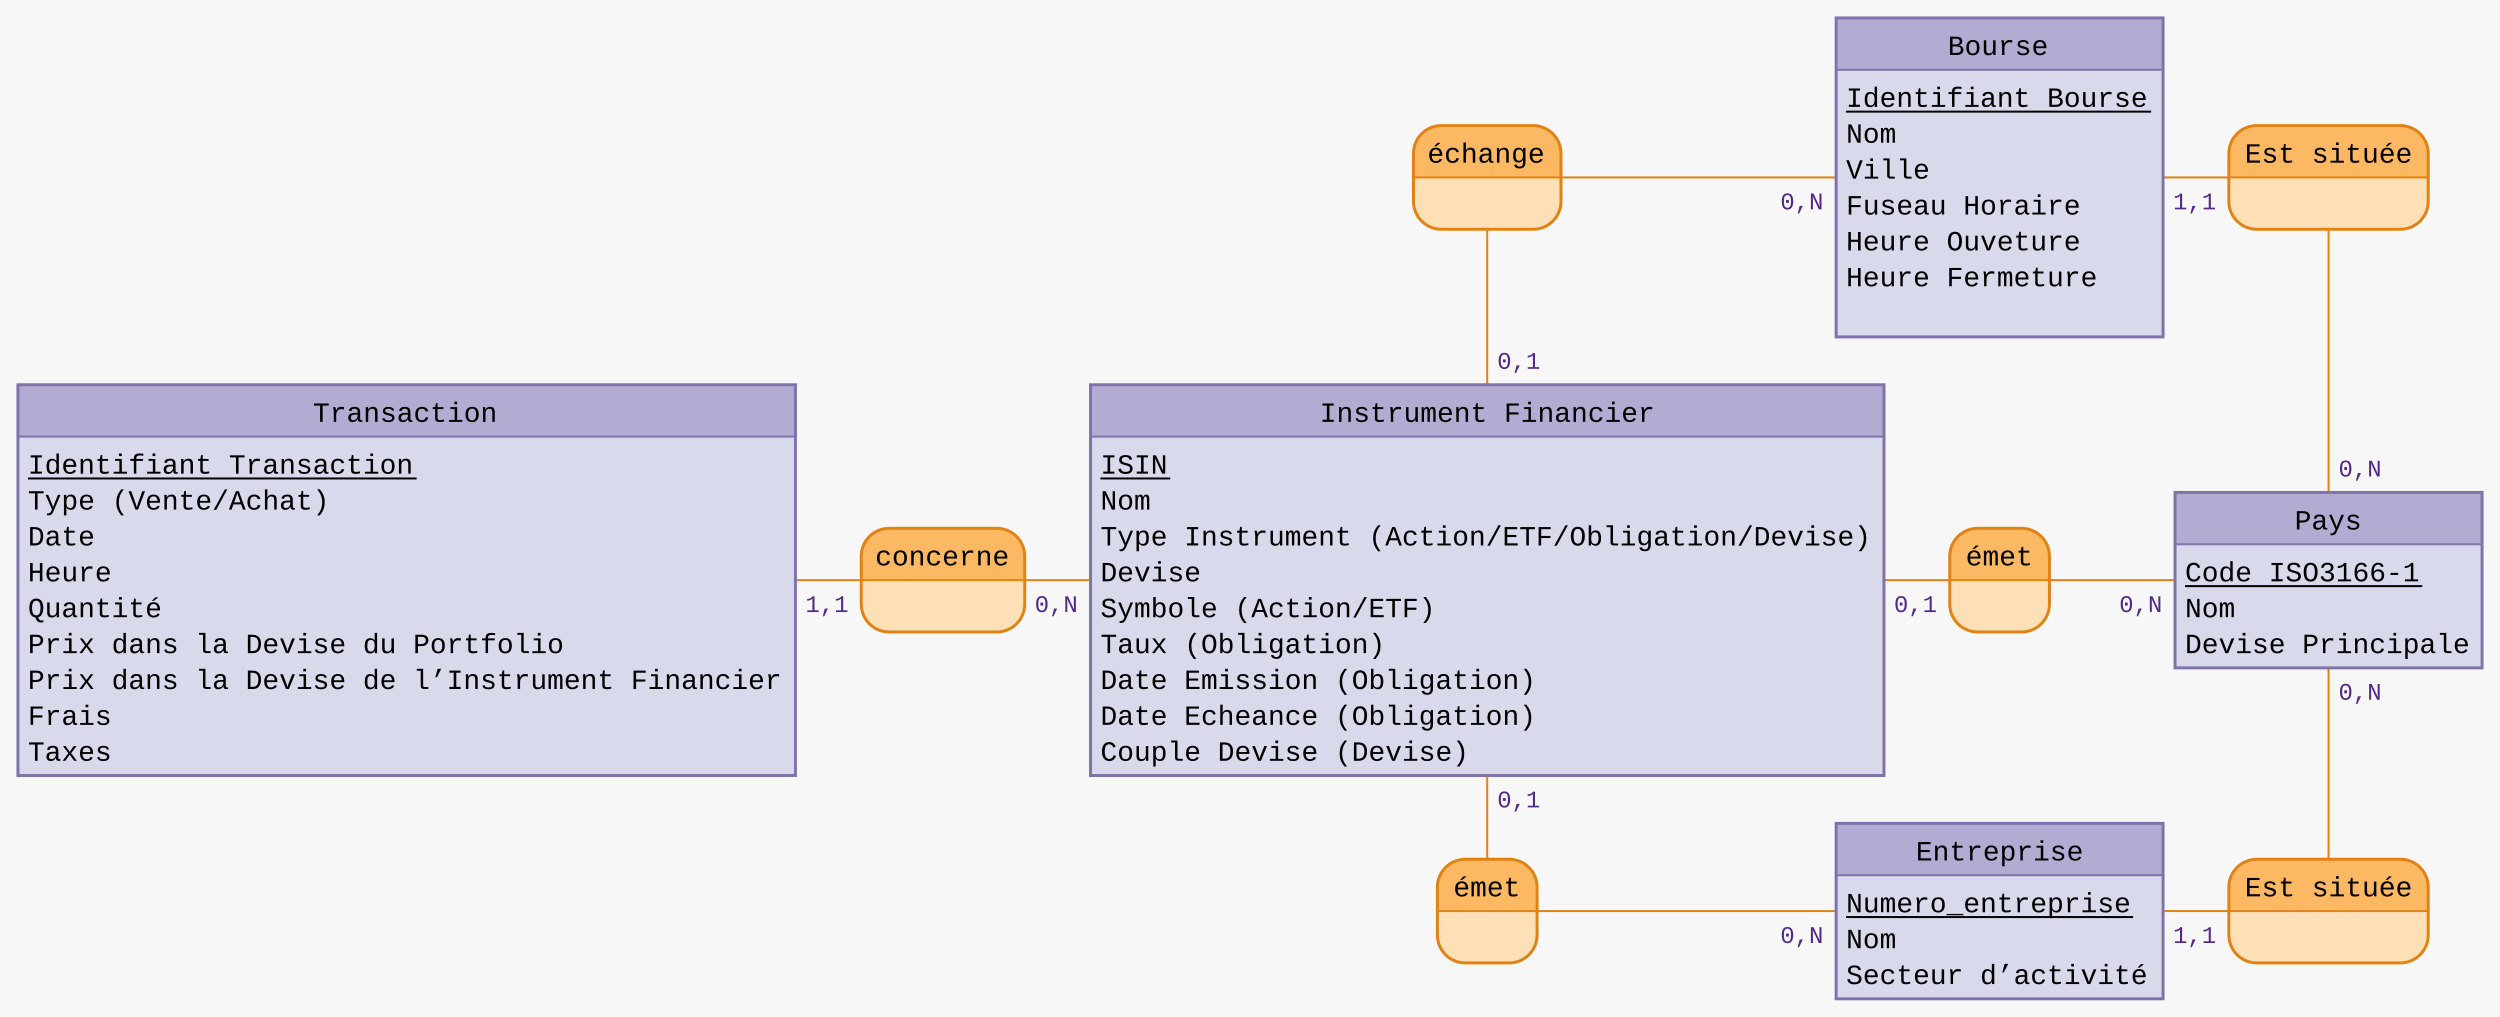
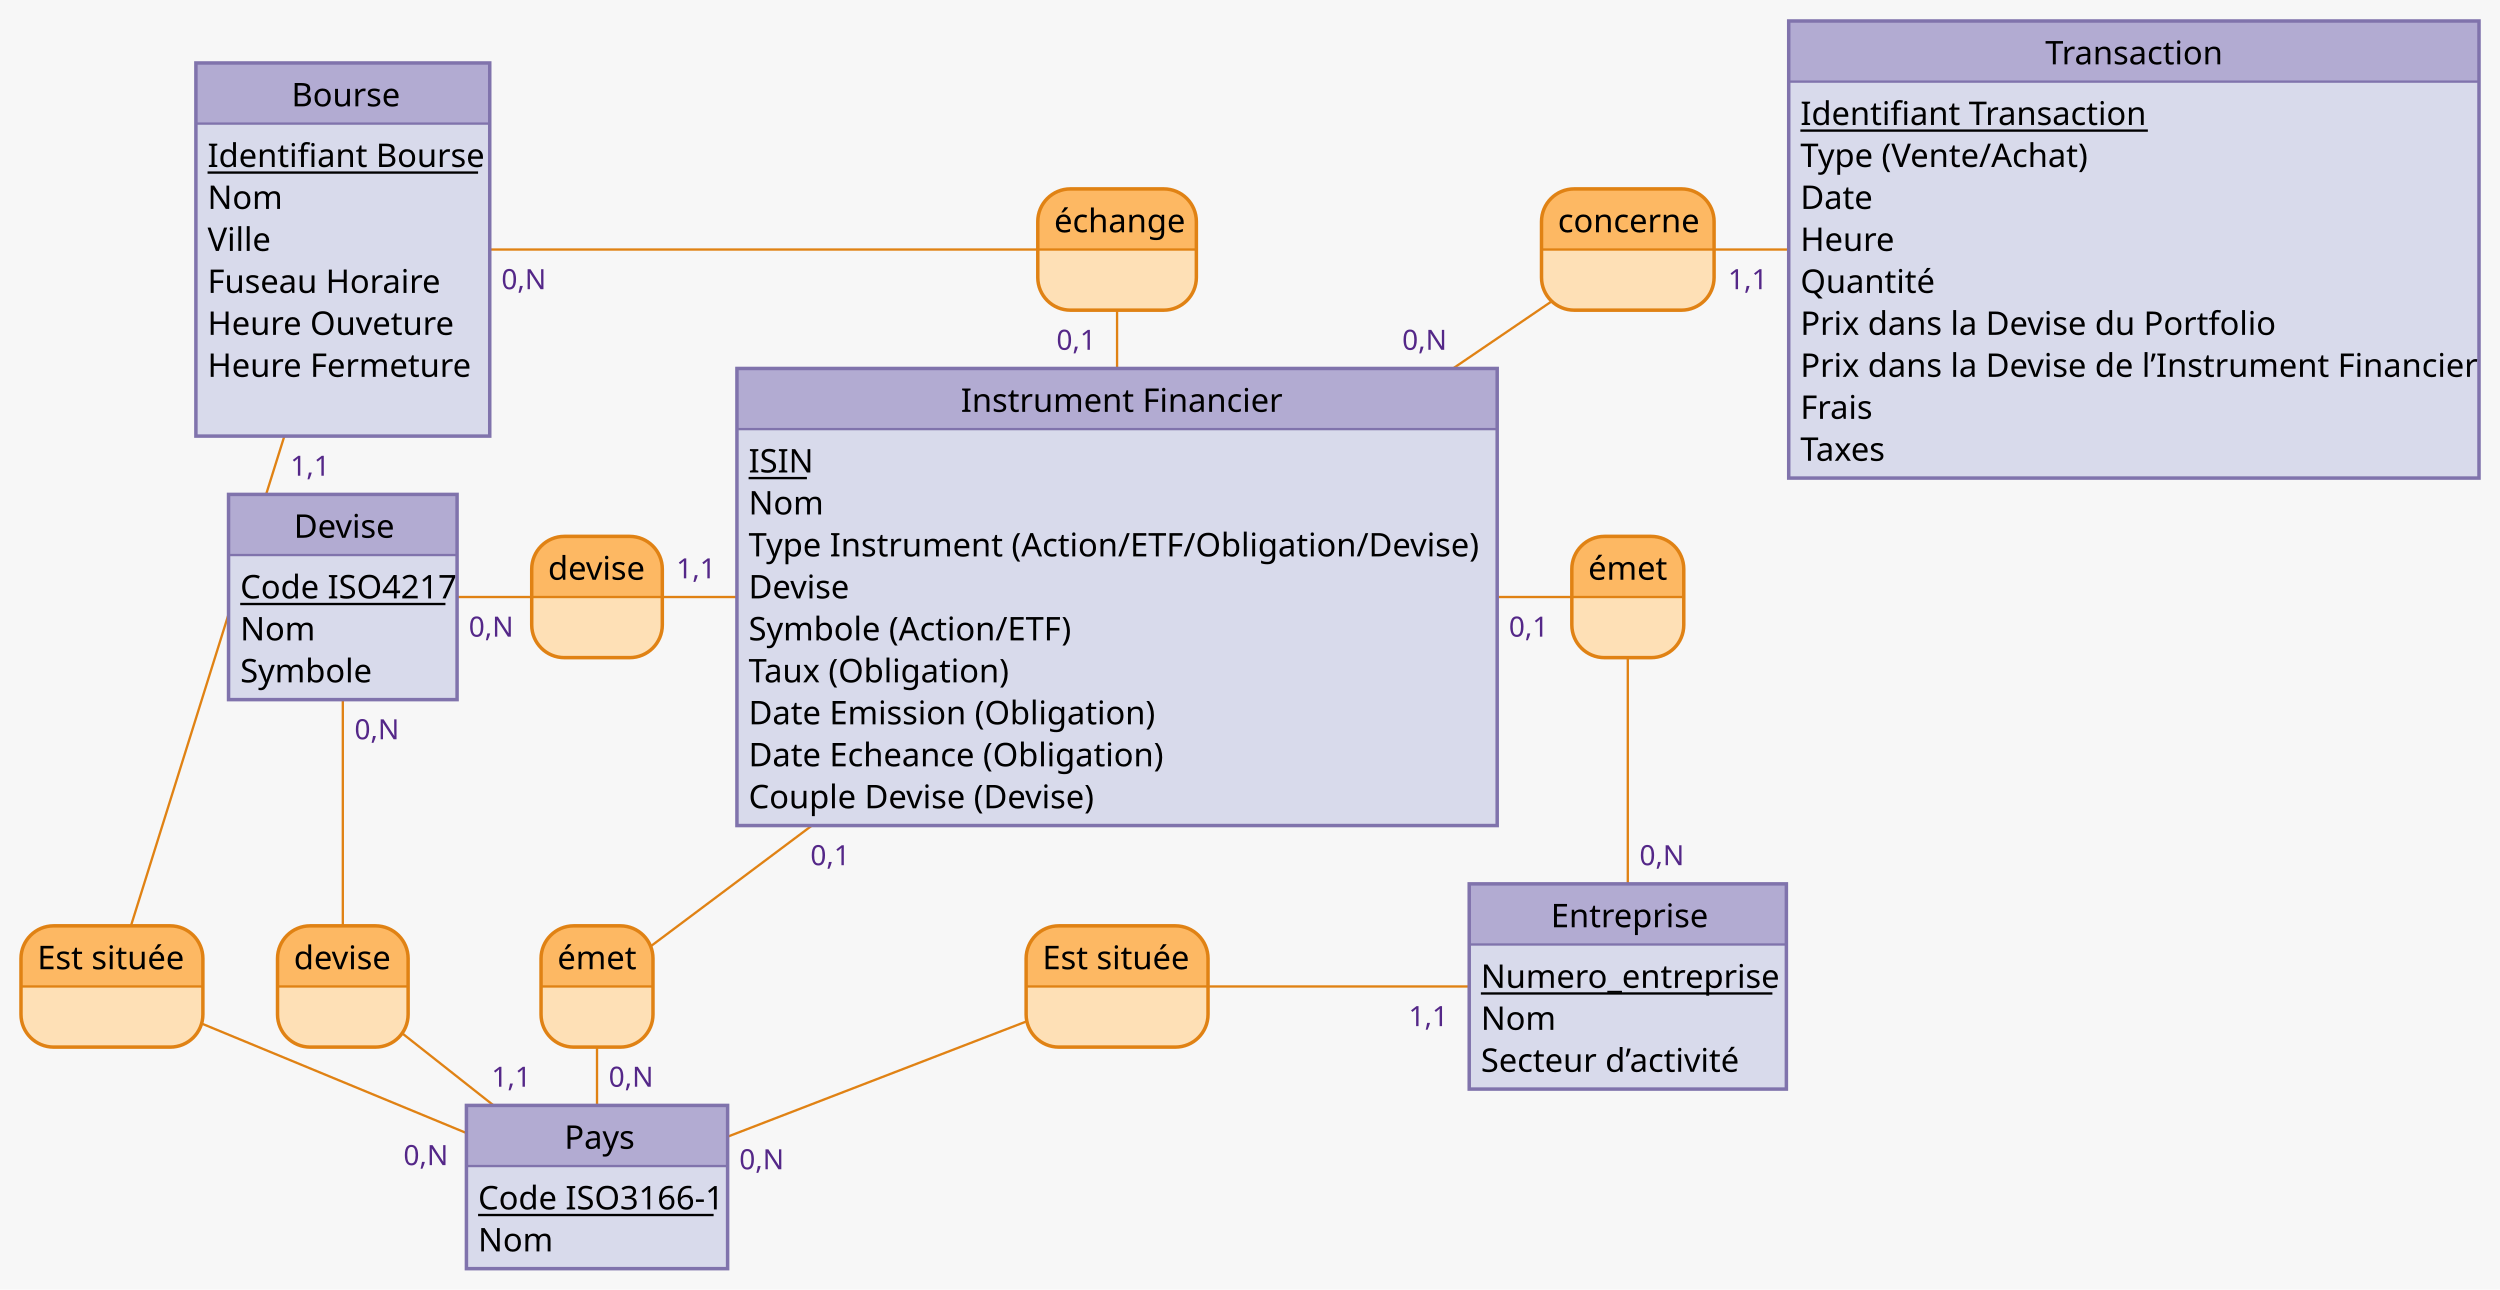
- <svg xmlns="http://www.w3.org/2000/svg" width="1254" height="510" viewBox="0 0 1254 510">
-   <rect x="0" y="0" width="1254" height="510" fill="#f7f7f7" stroke="none" stroke-width="0" />
+ <svg xmlns="http://www.w3.org/2000/svg" width="1072" height="553" viewBox="0 0 1072 553">
+   <rect x="0" y="0" width="1072" height="553" fill="#f7f7f7" stroke="none" stroke-width="0" />
  <g>
-     <line x1="746" y1="291" x2="746" y2="89" stroke="#e08214" stroke-width="1" />
-     <line x1="1003" y1="89" x2="746" y2="89" stroke="#e08214" stroke-width="1" />
+     <line x1="479" y1="256" x2="479" y2="107" stroke="#e08214" stroke-width="1" />
+     <line x1="147" y1="107" x2="479" y2="107" stroke="#e08214" stroke-width="1" />
    <g>
-       <path d="M769 63 a14 14 90 0 1 14 14 V89 h-74 V77 a14 14 90 0 1 14 -14" fill="#fdb863" stroke="#fdb863" stroke-width="0" />
-       <path d="M783 89 v12 a14 14 90 0 1 -14 14 H723 a14 14 90 0 1 -14 -14 V89 H74" fill="#fee0b6" stroke="#fee0b6" stroke-width="0" />
-       <rect x="709" y="63" width="74" height="52" fill="none" rx="14" stroke="#e08214" stroke-width="1.5" />
-       <line x1="709" y1="89" x2="783" y2="89" stroke="#e08214" stroke-width="1" />
-       <text x="716" y="81.6" fill="#000000" font-family="Courier New" font-size="14">échange</text>
+       <path d="M499 81 a14 14 90 0 1 14 14 V107 h-68 V95 a14 14 90 0 1 14 -14" fill="#fdb863" stroke="#fdb863" stroke-width="0" />
+       <path d="M513 107 v12 a14 14 90 0 1 -14 14 H459 a14 14 90 0 1 -14 -14 V107 H68" fill="#fee0b6" stroke="#fee0b6" stroke-width="0" />
+       <rect x="445" y="81" width="68" height="52" fill="none" rx="14" stroke="#e08214" stroke-width="1.5" />
+       <line x1="445" y1="107" x2="513" y2="107" stroke="#e08214" stroke-width="1" />
+       <text x="452" y="99.6" fill="#000000" font-family="Trebuchet MS" font-size="14">échange</text>
    </g>
-     <text x="751" y="185" fill="#542788" font-family="Courier New" font-size="12">0,1</text>
-     <text x="893" y="105" fill="#542788" font-family="Courier New" font-size="12">0,N</text>
+     <text x="453" y="150" fill="#542788" font-family="Verdana" font-size="12">0,1</text>
+     <text x="215" y="124" fill="#542788" font-family="Verdana" font-size="12">0,N</text>
  </g>
  <g>
-     <line x1="1003" y1="89" x2="1168" y2="89" stroke="#e08214" stroke-width="1" />
-     <line x1="1168" y1="291" x2="1168" y2="89" stroke="#e08214" stroke-width="1" />
+     <line x1="915" y1="107" x2="698" y2="107" stroke="#e08214" stroke-width="1" />
+     <line x1="479" y1="256" x2="698" y2="107" stroke="#e08214" stroke-width="1" />
    <g>
-       <path d="M1204 63 a14 14 90 0 1 14 14 V89 h-100 V77 a14 14 90 0 1 14 -14" fill="#fdb863" stroke="#fdb863" stroke-width="0" />
-       <path d="M1218 89 v12 a14 14 90 0 1 -14 14 H1132 a14 14 90 0 1 -14 -14 V89 H100" fill="#fee0b6" stroke="#fee0b6" stroke-width="0" />
-       <rect x="1118" y="63" width="100" height="52" fill="none" rx="14" stroke="#e08214" stroke-width="1.5" />
-       <line x1="1118" y1="89" x2="1218" y2="89" stroke="#e08214" stroke-width="1" />
-       <text x="1126" y="81.6" fill="#000000" font-family="Courier New" font-size="14">Est située</text>
+       <path d="M721 81 a14 14 90 0 1 14 14 V107 h-74 V95 a14 14 90 0 1 14 -14" fill="#fdb863" stroke="#fdb863" stroke-width="0" />
+       <path d="M735 107 v12 a14 14 90 0 1 -14 14 H675 a14 14 90 0 1 -14 -14 V107 H74" fill="#fee0b6" stroke="#fee0b6" stroke-width="0" />
+       <rect x="661" y="81" width="74" height="52" fill="none" rx="14" stroke="#e08214" stroke-width="1.5" />
+       <line x1="661" y1="107" x2="735" y2="107" stroke="#e08214" stroke-width="1" />
+       <text x="668" y="99.6" fill="#000000" font-family="Trebuchet MS" font-size="14">concerne</text>
    </g>
-     <text x="1090" y="105" fill="#542788" font-family="Courier New" font-size="12">1,1</text>
-     <text x="1173" y="239" fill="#542788" font-family="Courier New" font-size="12">0,N</text>
+     <text x="741" y="124" fill="#542788" font-family="Verdana" font-size="12">1,1</text>
+     <text x="601.24" y="150" fill="#542788" font-family="Verdana" font-size="12">0,N</text>
  </g>
  <g>
-     <line x1="204" y1="291" x2="473" y2="291" stroke="#e08214" stroke-width="1" />
-     <line x1="746" y1="291" x2="473" y2="291" stroke="#e08214" stroke-width="1" />
+     <line x1="147" y1="256" x2="256" y2="256" stroke="#e08214" stroke-width="1" />
+     <line x1="479" y1="256" x2="256" y2="256" stroke="#e08214" stroke-width="1" />
    <g>
-       <path d="M500 265 a14 14 90 0 1 14 14 V291 h-82 V279 a14 14 90 0 1 14 -14" fill="#fdb863" stroke="#fdb863" stroke-width="0" />
-       <path d="M514 291 v12 a14 14 90 0 1 -14 14 H446 a14 14 90 0 1 -14 -14 V291 H82" fill="#fee0b6" stroke="#fee0b6" stroke-width="0" />
-       <rect x="432" y="265" width="82" height="52" fill="none" rx="14" stroke="#e08214" stroke-width="1.5" />
-       <line x1="432" y1="291" x2="514" y2="291" stroke="#e08214" stroke-width="1" />
-       <text x="439" y="283.6" fill="#000000" font-family="Courier New" font-size="14">concerne</text>
+       <path d="M270 230 a14 14 90 0 1 14 14 V256 h-56 V244 a14 14 90 0 1 14 -14" fill="#fdb863" stroke="#fdb863" stroke-width="0" />
+       <path d="M284 256 v12 a14 14 90 0 1 -14 14 H242 a14 14 90 0 1 -14 -14 V256 H56" fill="#fee0b6" stroke="#fee0b6" stroke-width="0" />
+       <rect x="228" y="230" width="56" height="52" fill="none" rx="14" stroke="#e08214" stroke-width="1.5" />
+       <line x1="228" y1="256" x2="284" y2="256" stroke="#e08214" stroke-width="1" />
+       <text x="235" y="248.6" fill="#000000" font-family="Trebuchet MS" font-size="14">devise</text>
    </g>
-     <text x="404" y="307" fill="#542788" font-family="Courier New" font-size="12">1,1</text>
-     <text x="519" y="307" fill="#542788" font-family="Courier New" font-size="12">0,N</text>
+     <text x="201" y="273" fill="#542788" font-family="Verdana" font-size="12">0,N</text>
+     <text x="290" y="248" fill="#542788" font-family="Verdana" font-size="12">1,1</text>
  </g>
  <g>
-     <line x1="1168" y1="291" x2="1003" y2="291" stroke="#e08214" stroke-width="1" />
-     <line x1="746" y1="291" x2="1003" y2="291" stroke="#e08214" stroke-width="1" />
+     <line x1="479" y1="256" x2="698" y2="256" stroke="#e08214" stroke-width="1" />
+     <line x1="698" y1="423" x2="698" y2="256" stroke="#e08214" stroke-width="1" />
    <g>
-       <path d="M1014 265 a14 14 90 0 1 14 14 V291 h-50 V279 a14 14 90 0 1 14 -14" fill="#fdb863" stroke="#fdb863" stroke-width="0" />
-       <path d="M1028 291 v12 a14 14 90 0 1 -14 14 H992 a14 14 90 0 1 -14 -14 V291 H50" fill="#fee0b6" stroke="#fee0b6" stroke-width="0" />
-       <rect x="978" y="265" width="50" height="52" fill="none" rx="14" stroke="#e08214" stroke-width="1.5" />
-       <line x1="978" y1="291" x2="1028" y2="291" stroke="#e08214" stroke-width="1" />
-       <text x="986" y="283.6" fill="#000000" font-family="Courier New" font-size="14">émet</text>
+       <path d="M708 230 a14 14 90 0 1 14 14 V256 h-48 V244 a14 14 90 0 1 14 -14" fill="#fdb863" stroke="#fdb863" stroke-width="0" />
+       <path d="M722 256 v12 a14 14 90 0 1 -14 14 H688 a14 14 90 0 1 -14 -14 V256 H48" fill="#fee0b6" stroke="#fee0b6" stroke-width="0" />
+       <rect x="674" y="230" width="48" height="52" fill="none" rx="14" stroke="#e08214" stroke-width="1.5" />
+       <line x1="674" y1="256" x2="722" y2="256" stroke="#e08214" stroke-width="1" />
+       <text x="681" y="248.6" fill="#000000" font-family="Trebuchet MS" font-size="14">émet</text>
    </g>
-     <text x="1063" y="307" fill="#542788" font-family="Courier New" font-size="12">0,N</text>
-     <text x="950" y="307" fill="#542788" font-family="Courier New" font-size="12">0,1</text>
+     <text x="647" y="273" fill="#542788" font-family="Verdana" font-size="12">0,1</text>
+     <text x="703" y="371" fill="#542788" font-family="Verdana" font-size="12">0,N</text>
  </g>
  <g>
-     <line x1="746" y1="291" x2="746" y2="457" stroke="#e08214" stroke-width="1" />
-     <line x1="1003" y1="457" x2="746" y2="457" stroke="#e08214" stroke-width="1" />
+     <line x1="147" y1="107" x2="48" y2="423" stroke="#e08214" stroke-width="1" />
+     <line x1="256" y1="509" x2="48" y2="423" stroke="#e08214" stroke-width="1" />
    <g>
-       <path d="M757 431 a14 14 90 0 1 14 14 V457 h-50 V445 a14 14 90 0 1 14 -14" fill="#fdb863" stroke="#fdb863" stroke-width="0" />
-       <path d="M771 457 v12 a14 14 90 0 1 -14 14 H735 a14 14 90 0 1 -14 -14 V457 H50" fill="#fee0b6" stroke="#fee0b6" stroke-width="0" />
-       <rect x="721" y="431" width="50" height="52" fill="none" rx="14" stroke="#e08214" stroke-width="1.5" />
-       <line x1="721" y1="457" x2="771" y2="457" stroke="#e08214" stroke-width="1" />
-       <text x="729" y="449.6" fill="#000000" font-family="Courier New" font-size="14">émet</text>
+       <path d="M73 397 a14 14 90 0 1 14 14 V423 h-78 V411 a14 14 90 0 1 14 -14" fill="#fdb863" stroke="#fdb863" stroke-width="0" />
+       <path d="M87 423 v12 a14 14 90 0 1 -14 14 H23 a14 14 90 0 1 -14 -14 V423 H78" fill="#fee0b6" stroke="#fee0b6" stroke-width="0" />
+       <rect x="9" y="397" width="78" height="52" fill="none" rx="14" stroke="#e08214" stroke-width="1.5" />
+       <line x1="9" y1="423" x2="87" y2="423" stroke="#e08214" stroke-width="1" />
+       <text x="16" y="415.6" fill="#000000" font-family="Trebuchet MS" font-size="14">Est située</text>
    </g>
-     <text x="751" y="405" fill="#542788" font-family="Courier New" font-size="12">0,1</text>
-     <text x="893" y="473" fill="#542788" font-family="Courier New" font-size="12">0,N</text>
+     <text x="124.5" y="204" fill="#542788" font-family="Verdana" font-size="12">1,1</text>
+     <text x="173" y="499.61" fill="#542788" font-family="Verdana" font-size="12">0,N</text>
  </g>
  <g>
-     <line x1="1003" y1="457" x2="1168" y2="457" stroke="#e08214" stroke-width="1" />
-     <line x1="1168" y1="291" x2="1168" y2="457" stroke="#e08214" stroke-width="1" />
+     <line x1="256" y1="509" x2="147" y2="423" stroke="#e08214" stroke-width="1" />
+     <line x1="147" y1="256" x2="147" y2="423" stroke="#e08214" stroke-width="1" />
    <g>
-       <path d="M1204 431 a14 14 90 0 1 14 14 V457 h-100 V445 a14 14 90 0 1 14 -14" fill="#fdb863" stroke="#fdb863" stroke-width="0" />
-       <path d="M1218 457 v12 a14 14 90 0 1 -14 14 H1132 a14 14 90 0 1 -14 -14 V457 H100" fill="#fee0b6" stroke="#fee0b6" stroke-width="0" />
-       <rect x="1118" y="431" width="100" height="52" fill="none" rx="14" stroke="#e08214" stroke-width="1.5" />
-       <line x1="1118" y1="457" x2="1218" y2="457" stroke="#e08214" stroke-width="1" />
-       <text x="1126" y="449.6" fill="#000000" font-family="Courier New" font-size="14">Est située</text>
+       <path d="M161 397 a14 14 90 0 1 14 14 V423 h-56 V411 a14 14 90 0 1 14 -14" fill="#fdb863" stroke="#fdb863" stroke-width="0" />
+       <path d="M175 423 v12 a14 14 90 0 1 -14 14 H133 a14 14 90 0 1 -14 -14 V423 H56" fill="#fee0b6" stroke="#fee0b6" stroke-width="0" />
+       <rect x="119" y="397" width="56" height="52" fill="none" rx="14" stroke="#e08214" stroke-width="1.5" />
+       <line x1="119" y1="423" x2="175" y2="423" stroke="#e08214" stroke-width="1" />
+       <text x="126" y="415.6" fill="#000000" font-family="Trebuchet MS" font-size="14">devise</text>
    </g>
-     <text x="1090" y="473" fill="#542788" font-family="Courier New" font-size="12">1,1</text>
-     <text x="1173" y="351" fill="#542788" font-family="Courier New" font-size="12">0,N</text>
+     <text x="210.74" y="466" fill="#542788" font-family="Verdana" font-size="12">1,1</text>
+     <text x="152" y="317" fill="#542788" font-family="Verdana" font-size="12">0,N</text>
+   </g>
+   <g>
+     <line x1="256" y1="509" x2="256" y2="423" stroke="#e08214" stroke-width="1" />
+     <line x1="479" y1="256" x2="256" y2="423" stroke="#e08214" stroke-width="1" />
+     <g>
+       <path d="M266 397 a14 14 90 0 1 14 14 V423 h-48 V411 a14 14 90 0 1 14 -14" fill="#fdb863" stroke="#fdb863" stroke-width="0" />
+       <path d="M280 423 v12 a14 14 90 0 1 -14 14 H246 a14 14 90 0 1 -14 -14 V423 H48" fill="#fee0b6" stroke="#fee0b6" stroke-width="0" />
+       <rect x="232" y="397" width="48" height="52" fill="none" rx="14" stroke="#e08214" stroke-width="1.5" />
+       <line x1="232" y1="423" x2="280" y2="423" stroke="#e08214" stroke-width="1" />
+       <text x="239" y="415.6" fill="#000000" font-family="Trebuchet MS" font-size="14">émet</text>
+     </g>
+     <text x="261" y="466" fill="#542788" font-family="Verdana" font-size="12">0,N</text>
+     <text x="347.49" y="371" fill="#542788" font-family="Verdana" font-size="12">0,1</text>
+   </g>
+   <g>
+     <line x1="698" y1="423" x2="479" y2="423" stroke="#e08214" stroke-width="1" />
+     <line x1="256" y1="509" x2="479" y2="423" stroke="#e08214" stroke-width="1" />
+     <g>
+       <path d="M504 397 a14 14 90 0 1 14 14 V423 h-78 V411 a14 14 90 0 1 14 -14" fill="#fdb863" stroke="#fdb863" stroke-width="0" />
+       <path d="M518 423 v12 a14 14 90 0 1 -14 14 H454 a14 14 90 0 1 -14 -14 V423 H78" fill="#fee0b6" stroke="#fee0b6" stroke-width="0" />
+       <rect x="440" y="397" width="78" height="52" fill="none" rx="14" stroke="#e08214" stroke-width="1.5" />
+       <line x1="440" y1="423" x2="518" y2="423" stroke="#e08214" stroke-width="1" />
+       <text x="447" y="415.6" fill="#000000" font-family="Trebuchet MS" font-size="14">Est située</text>
+     </g>
+     <text x="604" y="440" fill="#542788" font-family="Verdana" font-size="12">1,1</text>
+     <text x="317" y="501.39" fill="#542788" font-family="Verdana" font-size="12">0,N</text>
  </g>
  <g>
    <g>
-       <rect x="921" y="9" width="164" height="26" fill="#b2abd2" stroke="none" stroke-width="0" opacity="1" />
-       <rect x="921" y="35" width="164" height="134" fill="#d8daeb" stroke="none" stroke-width="0" opacity="1" />
-       <rect x="921" y="9" width="164" height="160" fill="none" stroke="#8073ac" stroke-width="1.5" opacity="1" />
-       <line x1="921" y1="35" x2="1085" y2="35" stroke="#8073ac" stroke-width="1" />
+       <rect x="84" y="27" width="126" height="26" fill="#b2abd2" stroke="none" stroke-width="0" opacity="1" />
+       <rect x="84" y="53" width="126" height="134" fill="#d8daeb" stroke="none" stroke-width="0" opacity="1" />
+       <rect x="84" y="27" width="126" height="160" fill="none" stroke="#8073ac" stroke-width="1.5" opacity="1" />
+       <line x1="84" y1="53" x2="210" y2="53" stroke="#8073ac" stroke-width="1" />
    </g>
-     <text x="977" y="27.6" fill="#000000" font-family="Courier New" font-size="14">Bourse</text>
-     <text x="926" y="53.6" fill="#000000" font-family="Courier New" font-size="14">Identifiant Bourse</text>
-     <line x1="926" y1="56" x2="1079" y2="56" stroke="#000000" stroke-width="1" />
-     <text x="926" y="71.6" fill="#000000" font-family="Courier New" font-size="14">Nom</text>
-     <text x="926" y="89.6" fill="#000000" font-family="Courier New" font-size="14">Ville</text>
-     <text x="926" y="107.6" fill="#000000" font-family="Courier New" font-size="14">Fuseau Horaire</text>
-     <text x="926" y="125.6" fill="#000000" font-family="Courier New" font-size="14">Heure Ouveture</text>
-     <text x="926" y="143.6" fill="#000000" font-family="Courier New" font-size="14">Heure Fermeture</text>
+     <text x="125" y="45.6" fill="#000000" font-family="Trebuchet MS" font-size="14">Bourse</text>
+     <text x="89" y="71.6" fill="#000000" font-family="Trebuchet MS" font-size="14">Identifiant Bourse</text>
+     <line x1="89" y1="74" x2="205" y2="74" stroke="#000000" stroke-width="1" />
+     <text x="89" y="89.6" fill="#000000" font-family="Trebuchet MS" font-size="14">Nom</text>
+     <text x="89" y="107.6" fill="#000000" font-family="Trebuchet MS" font-size="14">Ville</text>
+     <text x="89" y="125.6" fill="#000000" font-family="Trebuchet MS" font-size="14">Fuseau Horaire</text>
+     <text x="89" y="143.6" fill="#000000" font-family="Trebuchet MS" font-size="14">Heure Ouveture</text>
+     <text x="89" y="161.6" fill="#000000" font-family="Trebuchet MS" font-size="14">Heure Fermeture</text>
  </g>
  <g>
    <g>
-       <rect x="9" y="193" width="390" height="26" fill="#b2abd2" stroke="none" stroke-width="0" opacity="1" />
-       <rect x="9" y="219" width="390" height="170" fill="#d8daeb" stroke="none" stroke-width="0" opacity="1" />
-       <rect x="9" y="193" width="390" height="196" fill="none" stroke="#8073ac" stroke-width="1.5" opacity="1" />
-       <line x1="9" y1="219" x2="399" y2="219" stroke="#8073ac" stroke-width="1" />
+       <rect x="767" y="9" width="296" height="26" fill="#b2abd2" stroke="none" stroke-width="0" opacity="1" />
+       <rect x="767" y="35" width="296" height="170" fill="#d8daeb" stroke="none" stroke-width="0" opacity="1" />
+       <rect x="767" y="9" width="296" height="196" fill="none" stroke="#8073ac" stroke-width="1.5" opacity="1" />
+       <line x1="767" y1="35" x2="1063" y2="35" stroke="#8073ac" stroke-width="1" />
    </g>
-     <text x="157" y="211.6" fill="#000000" font-family="Courier New" font-size="14">Transaction</text>
-     <text x="14" y="237.6" fill="#000000" font-family="Courier New" font-size="14">Identifiant Transaction</text>
-     <line x1="14" y1="240" x2="209" y2="240" stroke="#000000" stroke-width="1" />
-     <text x="14" y="255.6" fill="#000000" font-family="Courier New" font-size="14">Type (Vente/Achat)</text>
-     <text x="14" y="273.6" fill="#000000" font-family="Courier New" font-size="14">Date</text>
-     <text x="14" y="291.6" fill="#000000" font-family="Courier New" font-size="14">Heure</text>
-     <text x="14" y="309.6" fill="#000000" font-family="Courier New" font-size="14">Quantité</text>
-     <text x="14" y="327.6" fill="#000000" font-family="Courier New" font-size="14">Prix dans la Devise du Portfolio</text>
-     <text x="14" y="345.6" fill="#000000" font-family="Courier New" font-size="14">Prix dans la Devise de l’Instrument Financier</text>
-     <text x="14" y="363.6" fill="#000000" font-family="Courier New" font-size="14">Frais</text>
-     <text x="14" y="381.6" fill="#000000" font-family="Courier New" font-size="14">Taxes</text>
+     <text x="877" y="27.6" fill="#000000" font-family="Trebuchet MS" font-size="14">Transaction</text>
+     <text x="772" y="53.6" fill="#000000" font-family="Trebuchet MS" font-size="14">Identifiant Transaction</text>
+     <line x1="772" y1="56" x2="921" y2="56" stroke="#000000" stroke-width="1" />
+     <text x="772" y="71.6" fill="#000000" font-family="Trebuchet MS" font-size="14">Type (Vente/Achat)</text>
+     <text x="772" y="89.6" fill="#000000" font-family="Trebuchet MS" font-size="14">Date</text>
+     <text x="772" y="107.6" fill="#000000" font-family="Trebuchet MS" font-size="14">Heure</text>
+     <text x="772" y="125.6" fill="#000000" font-family="Trebuchet MS" font-size="14">Quantité</text>
+     <text x="772" y="143.6" fill="#000000" font-family="Trebuchet MS" font-size="14">Prix dans la Devise du Portfolio</text>
+     <text x="772" y="161.6" fill="#000000" font-family="Trebuchet MS" font-size="14">Prix dans la Devise de l’Instrument Financier</text>
+     <text x="772" y="179.6" fill="#000000" font-family="Trebuchet MS" font-size="14">Frais</text>
+     <text x="772" y="197.6" fill="#000000" font-family="Trebuchet MS" font-size="14">Taxes</text>
  </g>
  <g>
    <g>
-       <rect x="547" y="193" width="398" height="26" fill="#b2abd2" stroke="none" stroke-width="0" opacity="1" />
-       <rect x="547" y="219" width="398" height="170" fill="#d8daeb" stroke="none" stroke-width="0" opacity="1" />
-       <rect x="547" y="193" width="398" height="196" fill="none" stroke="#8073ac" stroke-width="1.5" opacity="1" />
-       <line x1="547" y1="219" x2="945" y2="219" stroke="#8073ac" stroke-width="1" />
+       <rect x="98" y="212" width="98" height="26" fill="#b2abd2" stroke="none" stroke-width="0" opacity="1" />
+       <rect x="98" y="238" width="98" height="62" fill="#d8daeb" stroke="none" stroke-width="0" opacity="1" />
+       <rect x="98" y="212" width="98" height="88" fill="none" stroke="#8073ac" stroke-width="1.5" opacity="1" />
+       <line x1="98" y1="238" x2="196" y2="238" stroke="#8073ac" stroke-width="1" />
    </g>
-     <text x="662" y="211.6" fill="#000000" font-family="Courier New" font-size="14">Instrument Financier</text>
-     <text x="552" y="237.6" fill="#000000" font-family="Courier New" font-size="14">ISIN</text>
-     <line x1="552" y1="240" x2="587" y2="240" stroke="#000000" stroke-width="1" />
-     <text x="552" y="255.6" fill="#000000" font-family="Courier New" font-size="14">Nom</text>
-     <text x="552" y="273.6" fill="#000000" font-family="Courier New" font-size="14">Type Instrument (Action/ETF/Obligation/Devise)</text>
-     <text x="552" y="291.6" fill="#000000" font-family="Courier New" font-size="14">Devise</text>
-     <text x="552" y="309.6" fill="#000000" font-family="Courier New" font-size="14">Symbole (Action/ETF)</text>
-     <text x="552" y="327.6" fill="#000000" font-family="Courier New" font-size="14">Taux (Obligation)</text>
-     <text x="552" y="345.6" fill="#000000" font-family="Courier New" font-size="14">Date Emission (Obligation)</text>
-     <text x="552" y="363.6" fill="#000000" font-family="Courier New" font-size="14">Date Echeance (Obligation)</text>
-     <text x="552" y="381.6" fill="#000000" font-family="Courier New" font-size="14">Couple Devise (Devise)</text>
+     <text x="126" y="230.6" fill="#000000" font-family="Trebuchet MS" font-size="14">Devise</text>
+     <text x="103" y="256.6" fill="#000000" font-family="Trebuchet MS" font-size="14">Code ISO4217</text>
+     <line x1="103" y1="259" x2="191" y2="259" stroke="#000000" stroke-width="1" />
+     <text x="103" y="274.6" fill="#000000" font-family="Trebuchet MS" font-size="14">Nom</text>
+     <text x="103" y="292.6" fill="#000000" font-family="Trebuchet MS" font-size="14">Symbole</text>
  </g>
  <g>
    <g>
-       <rect x="1091" y="247" width="154" height="26" fill="#b2abd2" stroke="none" stroke-width="0" opacity="1" />
-       <rect x="1091" y="273" width="154" height="62" fill="#d8daeb" stroke="none" stroke-width="0" opacity="1" />
-       <rect x="1091" y="247" width="154" height="88" fill="none" stroke="#8073ac" stroke-width="1.5" opacity="1" />
-       <line x1="1091" y1="273" x2="1245" y2="273" stroke="#8073ac" stroke-width="1" />
+       <rect x="316" y="158" width="326" height="26" fill="#b2abd2" stroke="none" stroke-width="0" opacity="1" />
+       <rect x="316" y="184" width="326" height="170" fill="#d8daeb" stroke="none" stroke-width="0" opacity="1" />
+       <rect x="316" y="158" width="326" height="196" fill="none" stroke="#8073ac" stroke-width="1.5" opacity="1" />
+       <line x1="316" y1="184" x2="642" y2="184" stroke="#8073ac" stroke-width="1" />
    </g>
-     <text x="1151" y="265.6" fill="#000000" font-family="Courier New" font-size="14">Pays</text>
-     <text x="1096" y="291.6" fill="#000000" font-family="Courier New" font-size="14">Code ISO3166-1</text>
-     <line x1="1096" y1="294" x2="1215" y2="294" stroke="#000000" stroke-width="1" />
-     <text x="1096" y="309.6" fill="#000000" font-family="Courier New" font-size="14">Nom</text>
-     <text x="1096" y="327.6" fill="#000000" font-family="Courier New" font-size="14">Devise Principale</text>
+     <text x="412" y="176.6" fill="#000000" font-family="Trebuchet MS" font-size="14">Instrument Financier</text>
+     <text x="321" y="202.6" fill="#000000" font-family="Trebuchet MS" font-size="14">ISIN</text>
+     <line x1="321" y1="205" x2="346" y2="205" stroke="#000000" stroke-width="1" />
+     <text x="321" y="220.6" fill="#000000" font-family="Trebuchet MS" font-size="14">Nom</text>
+     <text x="321" y="238.6" fill="#000000" font-family="Trebuchet MS" font-size="14">Type Instrument (Action/ETF/Obligation/Devise)</text>
+     <text x="321" y="256.6" fill="#000000" font-family="Trebuchet MS" font-size="14">Devise</text>
+     <text x="321" y="274.6" fill="#000000" font-family="Trebuchet MS" font-size="14">Symbole (Action/ETF)</text>
+     <text x="321" y="292.6" fill="#000000" font-family="Trebuchet MS" font-size="14">Taux (Obligation)</text>
+     <text x="321" y="310.6" fill="#000000" font-family="Trebuchet MS" font-size="14">Date Emission (Obligation)</text>
+     <text x="321" y="328.6" fill="#000000" font-family="Trebuchet MS" font-size="14">Date Echeance (Obligation)</text>
+     <text x="321" y="346.6" fill="#000000" font-family="Trebuchet MS" font-size="14">Couple Devise (Devise)</text>
  </g>
  <g>
    <g>
-       <rect x="921" y="413" width="164" height="26" fill="#b2abd2" stroke="none" stroke-width="0" opacity="1" />
-       <rect x="921" y="439" width="164" height="62" fill="#d8daeb" stroke="none" stroke-width="0" opacity="1" />
-       <rect x="921" y="413" width="164" height="88" fill="none" stroke="#8073ac" stroke-width="1.5" opacity="1" />
-       <line x1="921" y1="439" x2="1085" y2="439" stroke="#8073ac" stroke-width="1" />
+       <rect x="630" y="379" width="136" height="26" fill="#b2abd2" stroke="none" stroke-width="0" opacity="1" />
+       <rect x="630" y="405" width="136" height="62" fill="#d8daeb" stroke="none" stroke-width="0" opacity="1" />
+       <rect x="630" y="379" width="136" height="88" fill="none" stroke="#8073ac" stroke-width="1.5" opacity="1" />
+       <line x1="630" y1="405" x2="766" y2="405" stroke="#8073ac" stroke-width="1" />
    </g>
-     <text x="961" y="431.6" fill="#000000" font-family="Courier New" font-size="14">Entreprise</text>
-     <text x="926" y="457.6" fill="#000000" font-family="Courier New" font-size="14">Numero_entreprise</text>
-     <line x1="926" y1="460" x2="1070" y2="460" stroke="#000000" stroke-width="1" />
-     <text x="926" y="475.6" fill="#000000" font-family="Courier New" font-size="14">Nom</text>
-     <text x="926" y="493.6" fill="#000000" font-family="Courier New" font-size="14">Secteur d’activité</text>
+     <text x="665" y="397.6" fill="#000000" font-family="Trebuchet MS" font-size="14">Entreprise</text>
+     <text x="635" y="423.6" fill="#000000" font-family="Trebuchet MS" font-size="14">Numero_entreprise</text>
+     <line x1="635" y1="426" x2="760" y2="426" stroke="#000000" stroke-width="1" />
+     <text x="635" y="441.6" fill="#000000" font-family="Trebuchet MS" font-size="14">Nom</text>
+     <text x="635" y="459.6" fill="#000000" font-family="Trebuchet MS" font-size="14">Secteur d’activité</text>
+   </g>
+   <g>
+     <g>
+       <rect x="200" y="474" width="112" height="26" fill="#b2abd2" stroke="none" stroke-width="0" opacity="1" />
+       <rect x="200" y="500" width="112" height="44" fill="#d8daeb" stroke="none" stroke-width="0" opacity="1" />
+       <rect x="200" y="474" width="112" height="70" fill="none" stroke="#8073ac" stroke-width="1.5" opacity="1" />
+       <line x1="200" y1="500" x2="312" y2="500" stroke="#8073ac" stroke-width="1" />
+     </g>
+     <text x="242" y="492.6" fill="#000000" font-family="Trebuchet MS" font-size="14">Pays</text>
+     <text x="205" y="518.6" fill="#000000" font-family="Trebuchet MS" font-size="14">Code ISO3166-1</text>
+     <line x1="205" y1="521" x2="306" y2="521" stroke="#000000" stroke-width="1" />
+     <text x="205" y="536.6" fill="#000000" font-family="Trebuchet MS" font-size="14">Nom</text>
  </g>
</svg>
